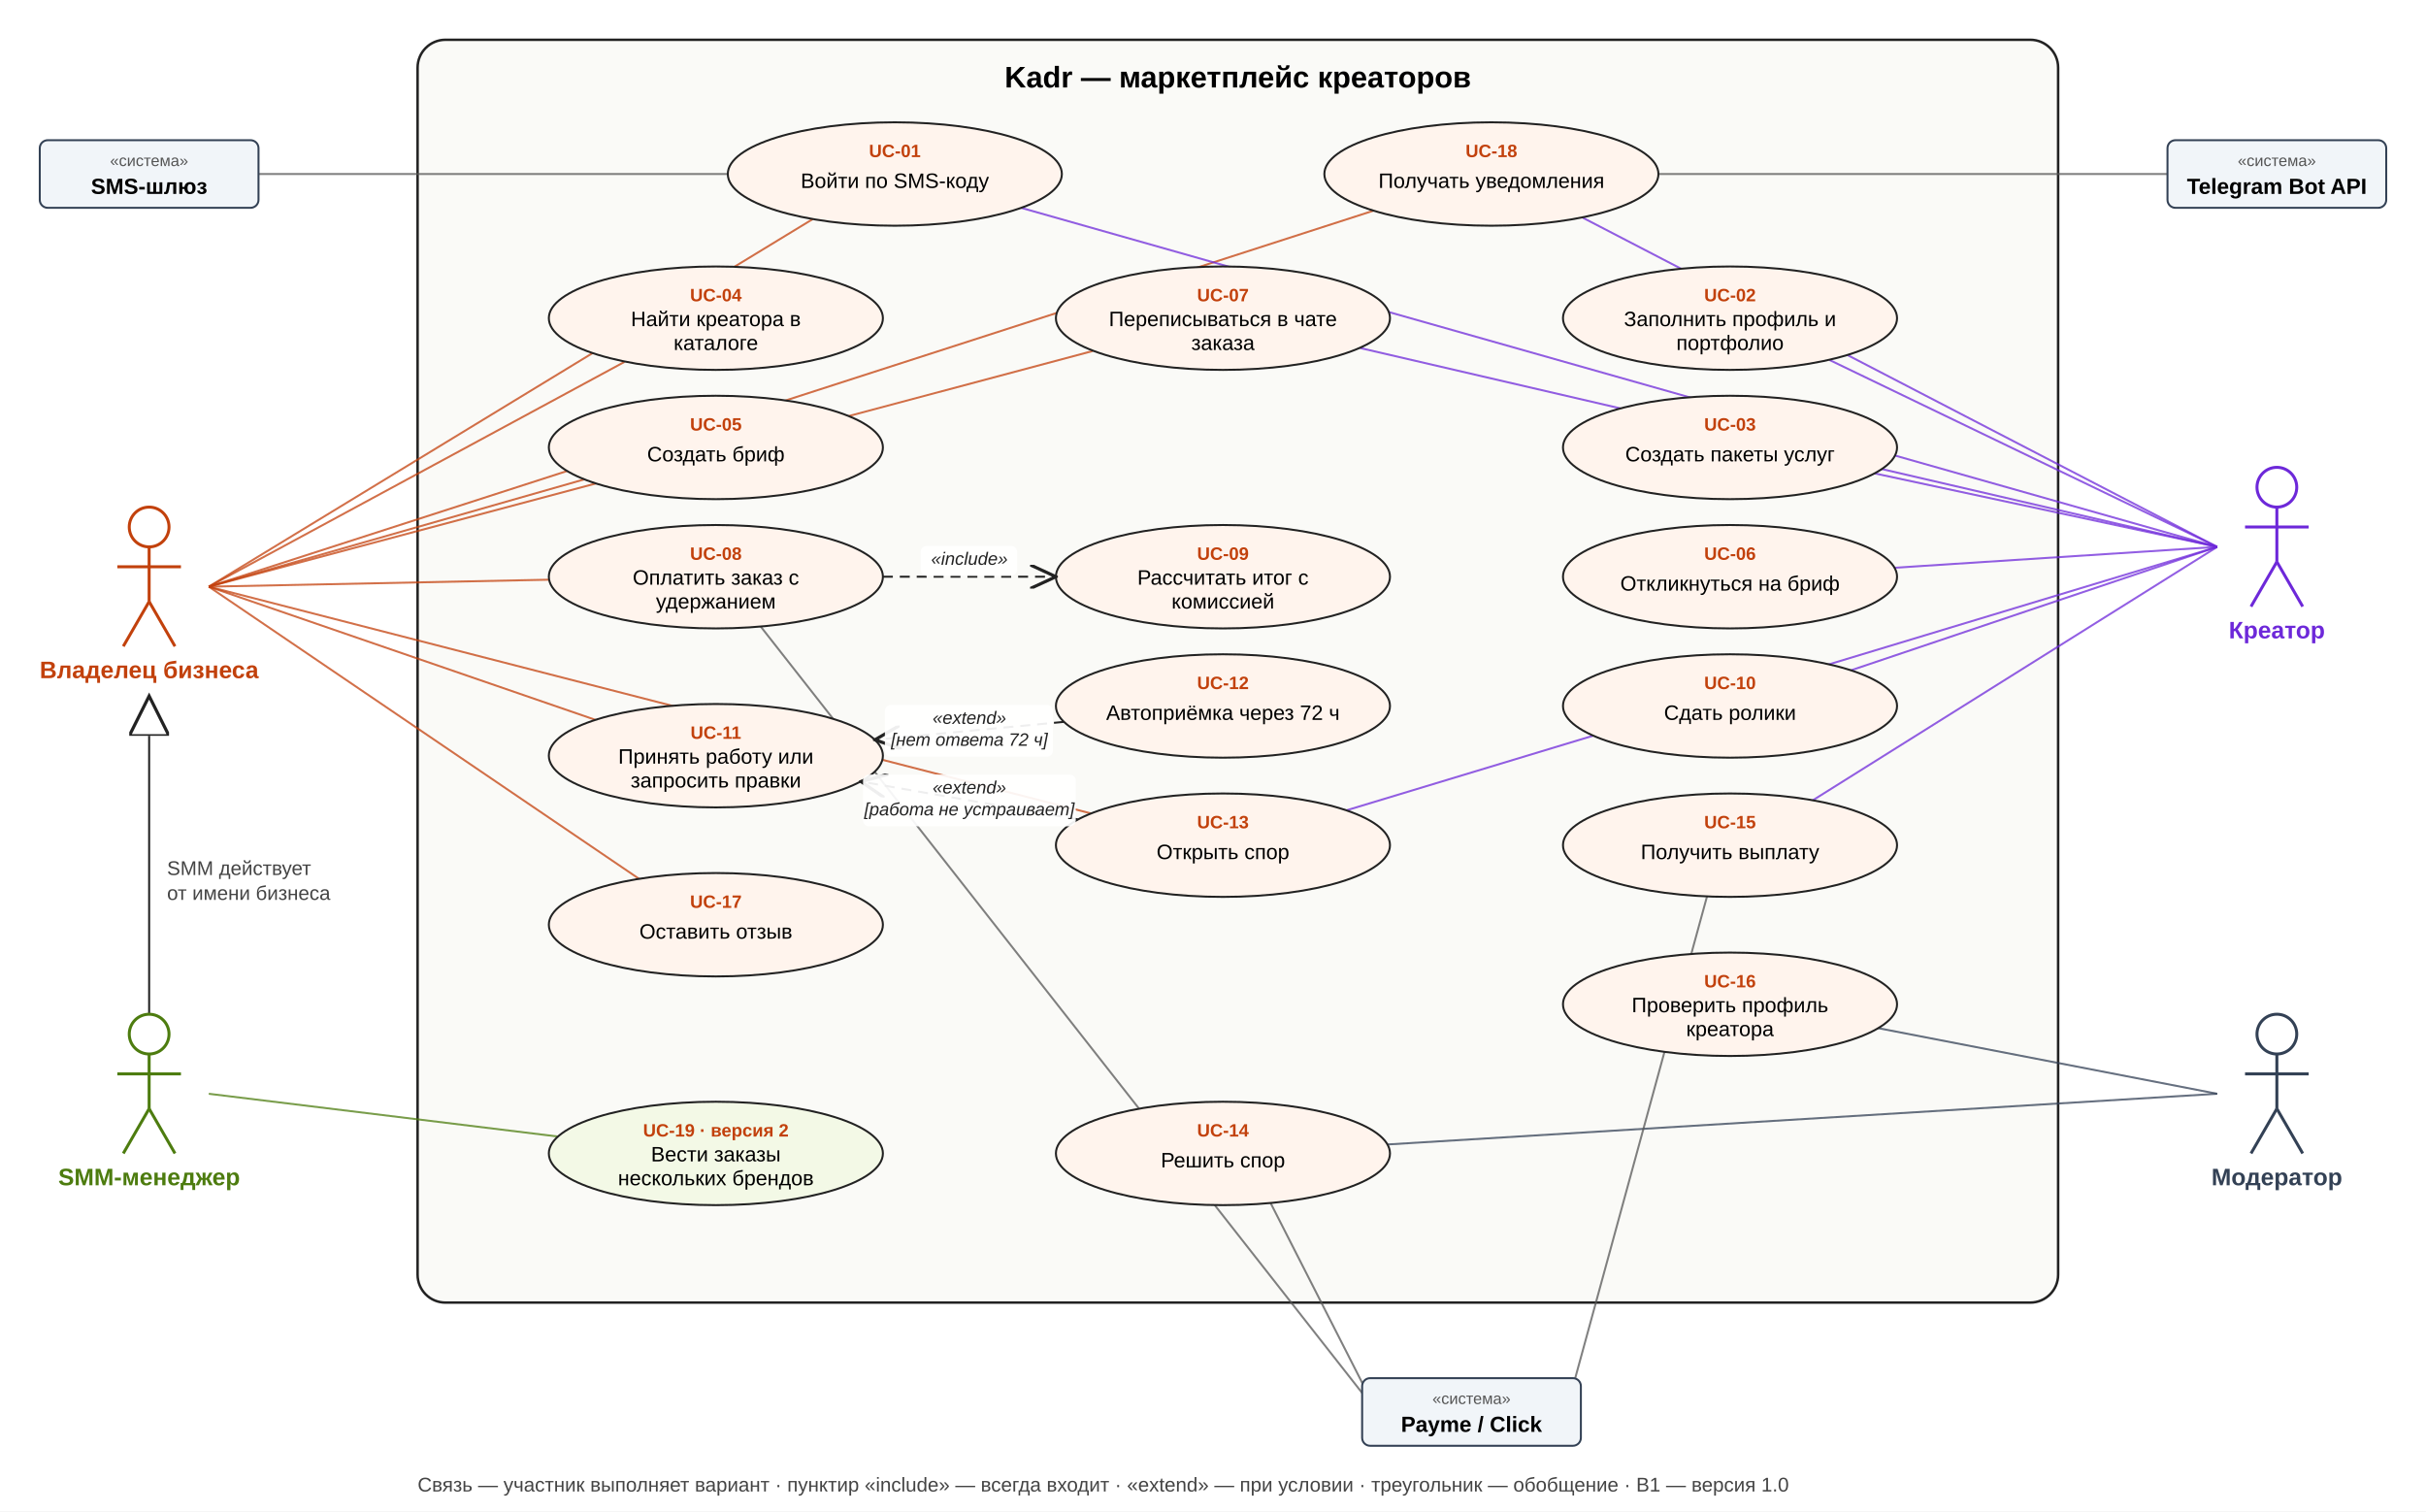
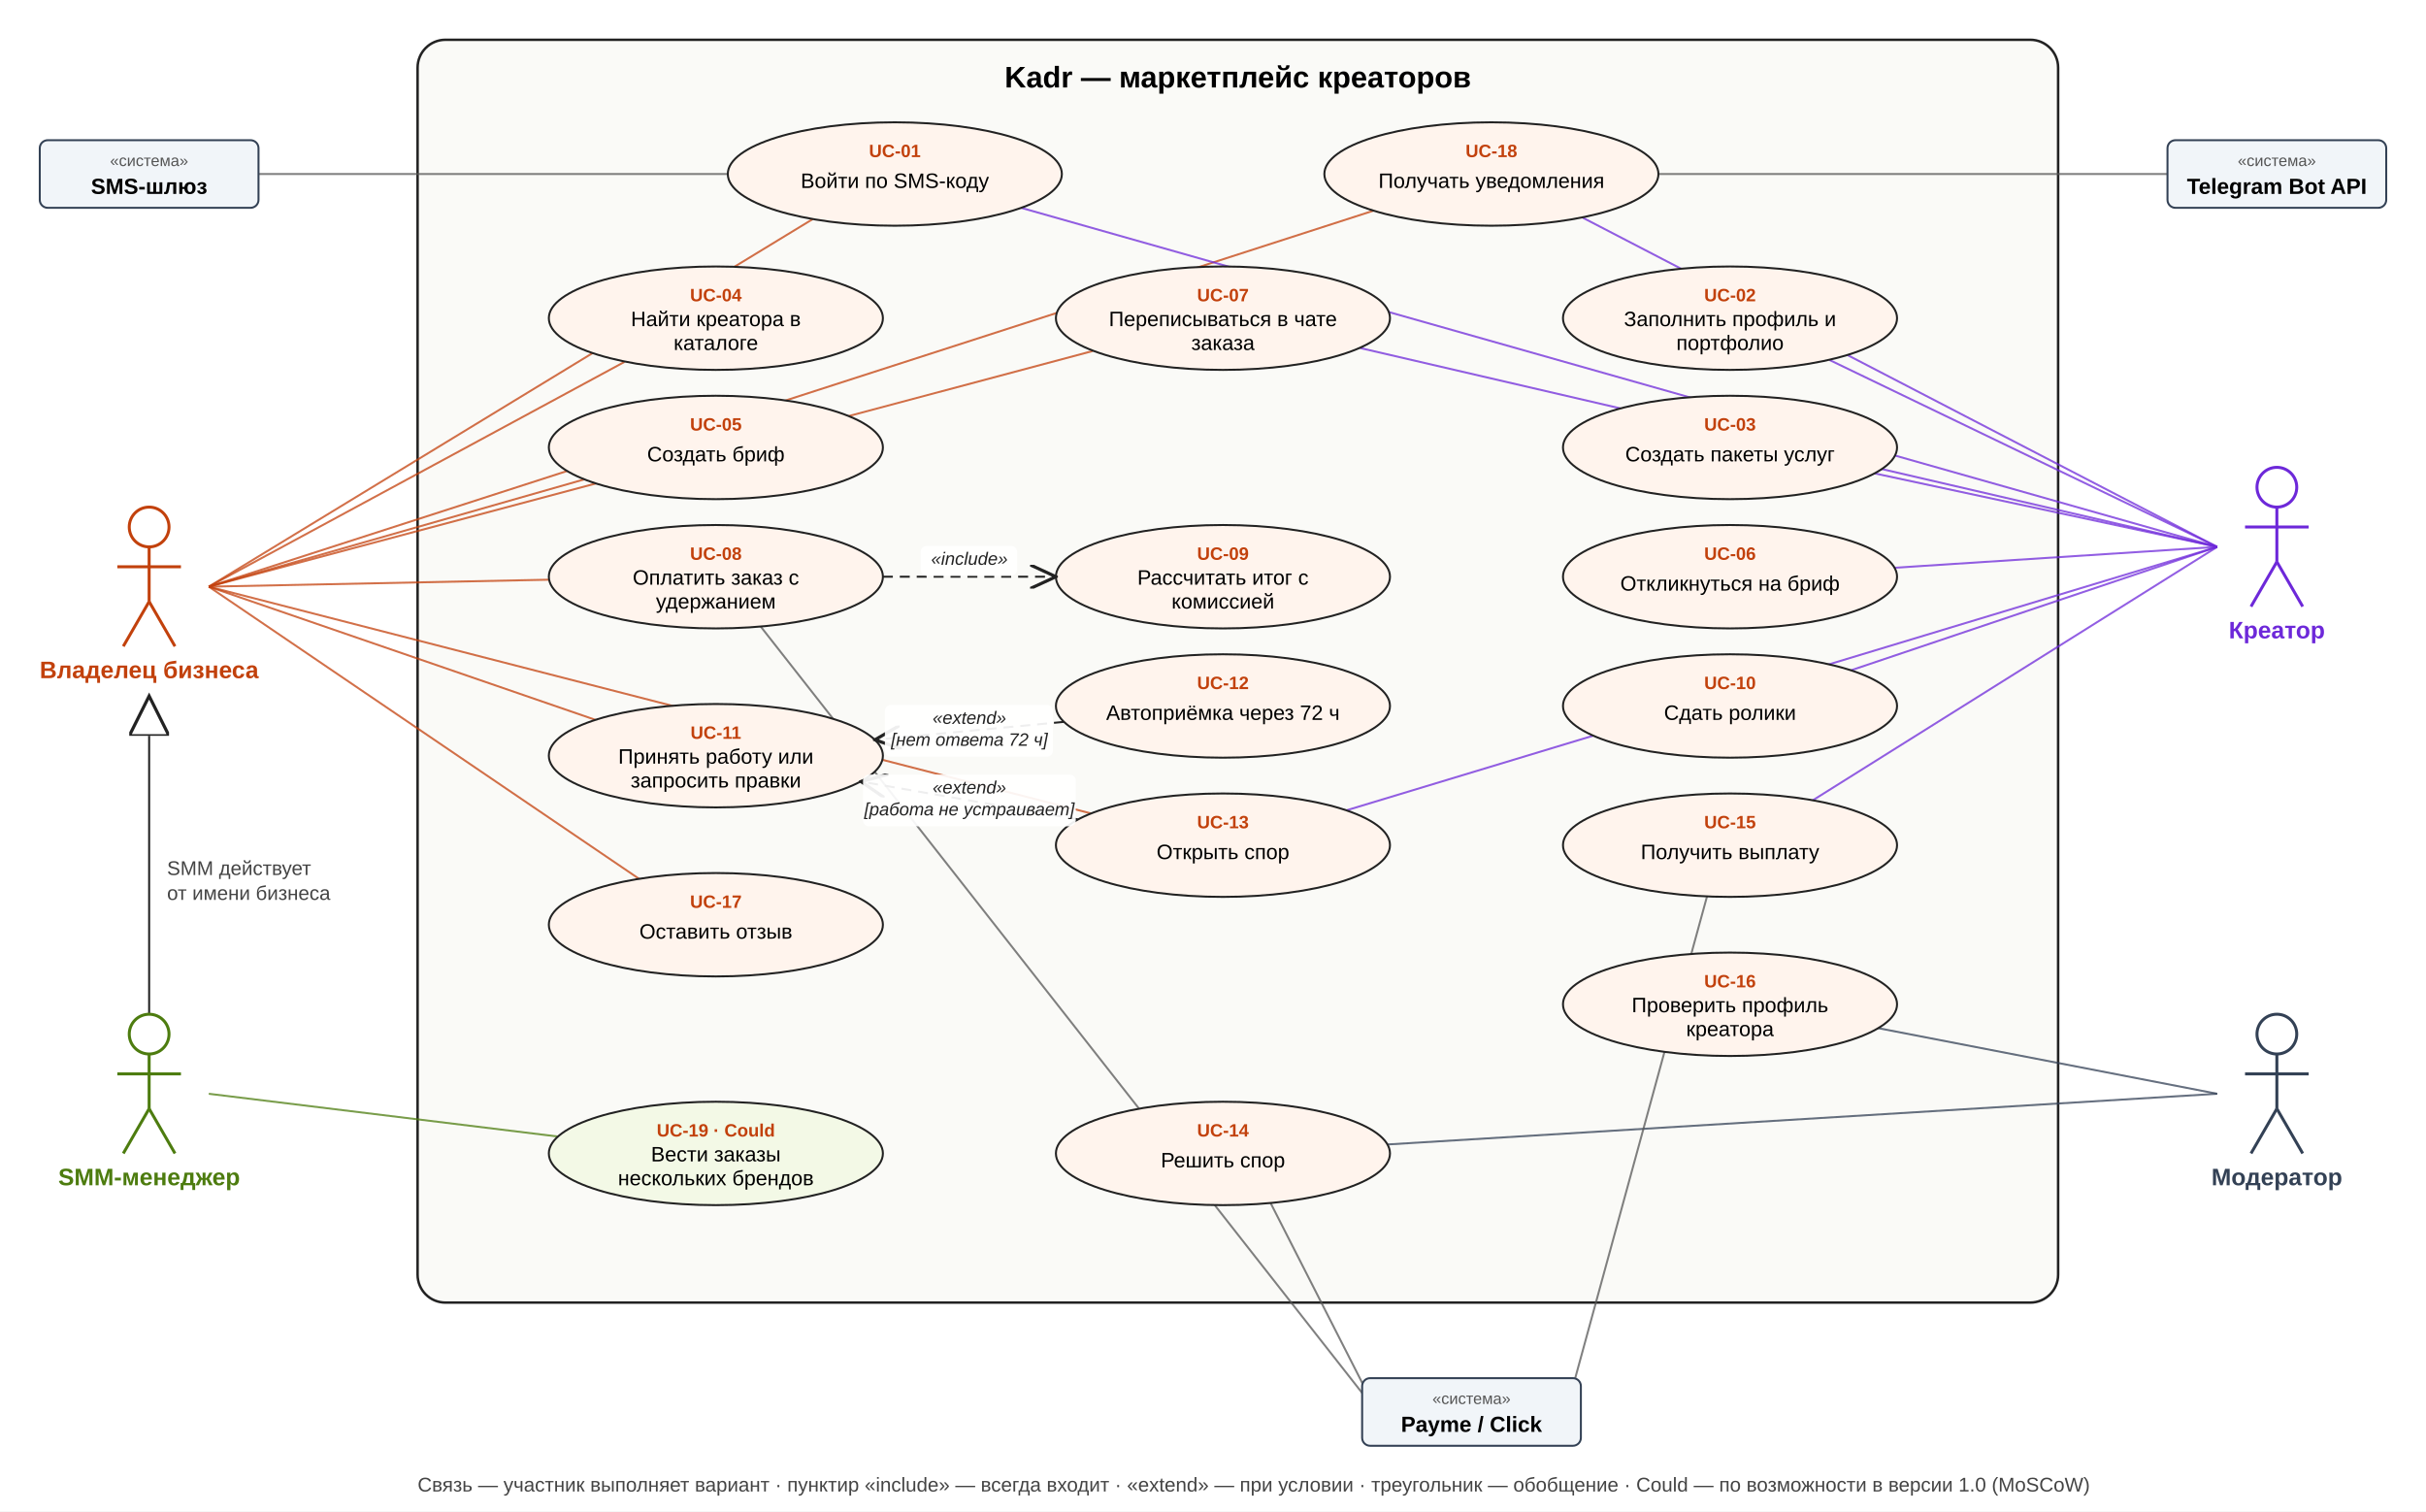
<svg xmlns="http://www.w3.org/2000/svg" width="2440" height="1520" viewBox="0 0 2440 1520" font-family="Arial">
  <defs>
    <marker id="open" markerWidth="14" markerHeight="12" refX="13" refY="6" orient="auto">
      <path d="M0,0 L13,6 L0,12" fill="none" stroke="#222" stroke-width="1.6" />
    </marker>
    <marker id="tri" markerWidth="22" markerHeight="20" refX="20" refY="10" orient="auto">
      <path d="M0,0 L20,10 L0,20 Z" fill="#fff" stroke="#222" stroke-width="1.6" />
    </marker>
  </defs>
  <rect width="2440" height="1520" fill="#fff" />
  <rect x="420" y="40" width="1650" height="1270" rx="28" fill="#FAFAF7" stroke="#222" stroke-width="2.5" />
  <text x="1245" y="88" text-anchor="middle" font-size="30" font-weight="bold">Kadr — маркетплейс креаторов</text>
  <line x1="210" y1="590" x2="818" y2="220" stroke="#C2410C" stroke-width="2" stroke-opacity="0.75" />
  <line x1="210" y1="590" x2="1381" y2="212" stroke="#C2410C" stroke-width="2" stroke-opacity="0.75" />
  <line x1="210" y1="590" x2="628" y2="364" stroke="#C2410C" stroke-width="2" stroke-opacity="0.75" />
  <line x1="210" y1="590" x2="588" y2="482" stroke="#C2410C" stroke-width="2" stroke-opacity="0.75" />
  <line x1="210" y1="590" x2="552" y2="583" stroke="#C2410C" stroke-width="2" stroke-opacity="0.75" />
  <line x1="210" y1="590" x2="599" y2="724" stroke="#C2410C" stroke-width="2" stroke-opacity="0.75" />
  <line x1="210" y1="590" x2="643" y2="884" stroke="#C2410C" stroke-width="2" stroke-opacity="0.75" />
  <line x1="210" y1="590" x2="1099" y2="353" stroke="#C2410C" stroke-width="2" stroke-opacity="0.75" />
  <line x1="210" y1="590" x2="1097" y2="818" stroke="#C2410C" stroke-width="2" stroke-opacity="0.75" />
  <line x1="210" y1="1100" x2="561" y2="1143" stroke="#4D7C0F" stroke-width="2" stroke-opacity="0.75" />
  <line x1="2230" y1="550" x2="1027" y2="209" stroke="#6D28D9" stroke-width="2" stroke-opacity="0.75" />
  <line x1="2230" y1="550" x2="1592" y2="219" stroke="#6D28D9" stroke-width="2" stroke-opacity="0.75" />
  <line x1="2230" y1="550" x2="1840" y2="362" stroke="#6D28D9" stroke-width="2" stroke-opacity="0.75" />
  <line x1="2230" y1="550" x2="1885" y2="476" stroke="#6D28D9" stroke-width="2" stroke-opacity="0.75" />
  <line x1="2230" y1="550" x2="1905" y2="571" stroke="#6D28D9" stroke-width="2" stroke-opacity="0.75" />
  <line x1="2230" y1="550" x2="1862" y2="674" stroke="#6D28D9" stroke-width="2" stroke-opacity="0.75" />
  <line x1="2230" y1="550" x2="1823" y2="805" stroke="#6D28D9" stroke-width="2" stroke-opacity="0.75" />
  <line x1="2230" y1="550" x2="1368" y2="350" stroke="#6D28D9" stroke-width="2" stroke-opacity="0.75" />
  <line x1="2230" y1="550" x2="1354" y2="815" stroke="#6D28D9" stroke-width="2" stroke-opacity="0.75" />
  <line x1="2230" y1="1100" x2="1395" y2="1151" stroke="#334155" stroke-width="2" stroke-opacity="0.75" />
  <line x1="2230" y1="1100" x2="1889" y2="1034" stroke="#334155" stroke-width="2" stroke-opacity="0.75" />
  <line x1="245" y1="175" x2="732" y2="175" stroke="#555" stroke-width="2" stroke-opacity="0.75" />
  <line x1="2195" y1="175" x2="1668" y2="175" stroke="#555" stroke-width="2" stroke-opacity="0.75" />
  <line x1="1385" y1="1420" x2="765" y2="630" stroke="#555" stroke-width="2" stroke-opacity="0.75" />
  <line x1="1385" y1="1420" x2="1278" y2="1210" stroke="#555" stroke-width="2" stroke-opacity="0.75" />
  <line x1="1575" y1="1420" x2="1717" y2="901" stroke="#555" stroke-width="2" stroke-opacity="0.75" />
  <line x1="150" y1="1040" x2="150" y2="700" stroke="#222" stroke-width="2" marker-end="url(#tri)" />
  <text x="168" y="880" font-size="20" fill="#444">SMM действует</text>
  <text x="168" y="905" font-size="20" fill="#444">от имени бизнеса</text>
  <ellipse cx="900" cy="175" rx="168" ry="52" fill="#FFF4ED" stroke="#222" stroke-width="2" />
  <text x="900" y="158" text-anchor="middle" font-size="18" font-weight="bold" fill="#C2410C">UC-01</text>
  <text x="900" y="189" text-anchor="middle" font-size="21">Войти по SMS-коду</text>
  <ellipse cx="1500" cy="175" rx="168" ry="52" fill="#FFF4ED" stroke="#222" stroke-width="2" />
  <text x="1500" y="158" text-anchor="middle" font-size="18" font-weight="bold" fill="#C2410C">UC-18</text>
  <text x="1500" y="189" text-anchor="middle" font-size="21">Получать уведомления</text>
  <ellipse cx="720" cy="320" rx="168" ry="52" fill="#FFF4ED" stroke="#222" stroke-width="2" />
  <text x="720" y="303" text-anchor="middle" font-size="18" font-weight="bold" fill="#C2410C">UC-04</text>
  <text x="720" y="328" text-anchor="middle" font-size="21">Найти креатора в</text>
  <text x="720" y="352" text-anchor="middle" font-size="21">каталоге</text>
  <ellipse cx="720" cy="450" rx="168" ry="52" fill="#FFF4ED" stroke="#222" stroke-width="2" />
  <text x="720" y="433" text-anchor="middle" font-size="18" font-weight="bold" fill="#C2410C">UC-05</text>
  <text x="720" y="464" text-anchor="middle" font-size="21">Создать бриф</text>
  <ellipse cx="720" cy="580" rx="168" ry="52" fill="#FFF4ED" stroke="#222" stroke-width="2" />
  <text x="720" y="563" text-anchor="middle" font-size="18" font-weight="bold" fill="#C2410C">UC-08</text>
  <text x="720" y="588" text-anchor="middle" font-size="21">Оплатить заказ с</text>
  <text x="720" y="612" text-anchor="middle" font-size="21">удержанием</text>
  <ellipse cx="720" cy="760" rx="168" ry="52" fill="#FFF4ED" stroke="#222" stroke-width="2" />
  <text x="720" y="743" text-anchor="middle" font-size="18" font-weight="bold" fill="#C2410C">UC-11</text>
  <text x="720" y="768" text-anchor="middle" font-size="21">Принять работу или</text>
  <text x="720" y="792" text-anchor="middle" font-size="21">запросить правки</text>
  <ellipse cx="720" cy="930" rx="168" ry="52" fill="#FFF4ED" stroke="#222" stroke-width="2" />
  <text x="720" y="913" text-anchor="middle" font-size="18" font-weight="bold" fill="#C2410C">UC-17</text>
  <text x="720" y="944" text-anchor="middle" font-size="21">Оставить отзыв</text>
  <ellipse cx="720" cy="1160" rx="168" ry="52" fill="#F3F9E6" stroke="#222" stroke-width="2" />
-   <text x="720" y="1143" text-anchor="middle" font-size="18" font-weight="bold" fill="#C2410C">UC-19 · версия 2</text>
+   <text x="720" y="1143" text-anchor="middle" font-size="18" font-weight="bold" fill="#C2410C">UC-19 · Could</text>
  <text x="720" y="1168" text-anchor="middle" font-size="21">Вести заказы</text>
  <text x="720" y="1192" text-anchor="middle" font-size="21">нескольких брендов</text>
  <ellipse cx="1230" cy="320" rx="168" ry="52" fill="#FFF4ED" stroke="#222" stroke-width="2" />
  <text x="1230" y="303" text-anchor="middle" font-size="18" font-weight="bold" fill="#C2410C">UC-07</text>
  <text x="1230" y="328" text-anchor="middle" font-size="21">Переписываться в чате</text>
  <text x="1230" y="352" text-anchor="middle" font-size="21">заказа</text>
  <ellipse cx="1230" cy="580" rx="168" ry="52" fill="#FFF4ED" stroke="#222" stroke-width="2" />
  <text x="1230" y="563" text-anchor="middle" font-size="18" font-weight="bold" fill="#C2410C">UC-09</text>
  <text x="1230" y="588" text-anchor="middle" font-size="21">Рассчитать итог с</text>
  <text x="1230" y="612" text-anchor="middle" font-size="21">комиссией</text>
  <ellipse cx="1230" cy="710" rx="168" ry="52" fill="#FFF4ED" stroke="#222" stroke-width="2" />
  <text x="1230" y="693" text-anchor="middle" font-size="18" font-weight="bold" fill="#C2410C">UC-12</text>
  <text x="1230" y="724" text-anchor="middle" font-size="21">Автоприёмка через 72 ч</text>
  <ellipse cx="1230" cy="850" rx="168" ry="52" fill="#FFF4ED" stroke="#222" stroke-width="2" />
  <text x="1230" y="833" text-anchor="middle" font-size="18" font-weight="bold" fill="#C2410C">UC-13</text>
  <text x="1230" y="864" text-anchor="middle" font-size="21">Открыть спор</text>
  <ellipse cx="1230" cy="1160" rx="168" ry="52" fill="#FFF4ED" stroke="#222" stroke-width="2" />
  <text x="1230" y="1143" text-anchor="middle" font-size="18" font-weight="bold" fill="#C2410C">UC-14</text>
  <text x="1230" y="1174" text-anchor="middle" font-size="21">Решить спор</text>
  <ellipse cx="1740" cy="320" rx="168" ry="52" fill="#FFF4ED" stroke="#222" stroke-width="2" />
  <text x="1740" y="303" text-anchor="middle" font-size="18" font-weight="bold" fill="#C2410C">UC-02</text>
  <text x="1740" y="328" text-anchor="middle" font-size="21">Заполнить профиль и</text>
  <text x="1740" y="352" text-anchor="middle" font-size="21">портфолио</text>
  <ellipse cx="1740" cy="450" rx="168" ry="52" fill="#FFF4ED" stroke="#222" stroke-width="2" />
  <text x="1740" y="433" text-anchor="middle" font-size="18" font-weight="bold" fill="#C2410C">UC-03</text>
  <text x="1740" y="464" text-anchor="middle" font-size="21">Создать пакеты услуг</text>
  <ellipse cx="1740" cy="580" rx="168" ry="52" fill="#FFF4ED" stroke="#222" stroke-width="2" />
  <text x="1740" y="563" text-anchor="middle" font-size="18" font-weight="bold" fill="#C2410C">UC-06</text>
  <text x="1740" y="594" text-anchor="middle" font-size="21">Откликнуться на бриф</text>
  <ellipse cx="1740" cy="710" rx="168" ry="52" fill="#FFF4ED" stroke="#222" stroke-width="2" />
  <text x="1740" y="693" text-anchor="middle" font-size="18" font-weight="bold" fill="#C2410C">UC-10</text>
  <text x="1740" y="724" text-anchor="middle" font-size="21">Сдать ролики</text>
  <ellipse cx="1740" cy="850" rx="168" ry="52" fill="#FFF4ED" stroke="#222" stroke-width="2" />
  <text x="1740" y="833" text-anchor="middle" font-size="18" font-weight="bold" fill="#C2410C">UC-15</text>
  <text x="1740" y="864" text-anchor="middle" font-size="21">Получить выплату</text>
  <ellipse cx="1740" cy="1010" rx="168" ry="52" fill="#FFF4ED" stroke="#222" stroke-width="2" />
  <text x="1740" y="993" text-anchor="middle" font-size="18" font-weight="bold" fill="#C2410C">UC-16</text>
  <text x="1740" y="1018" text-anchor="middle" font-size="21">Проверить профиль</text>
  <text x="1740" y="1042" text-anchor="middle" font-size="21">креатора</text>
  <line x1="888" y1="580" x2="1062" y2="580" stroke="#222" stroke-width="2" stroke-dasharray="10 7" marker-end="url(#open)" />
  <rect x="926" y="549" width="97" height="30" rx="6" fill="#fff" fill-opacity="0.92" />
  <text x="975" y="568" font-size="18" font-style="italic" fill="#222" text-anchor="middle">«include»</text>
  <line x1="1070" y1="726" x2="880" y2="744" stroke="#222" stroke-width="2" stroke-dasharray="10 7" marker-end="url(#open)" />
  <rect x="890" y="709" width="169" height="52" rx="6" fill="#fff" fill-opacity="0.92" />
  <text x="975" y="728" font-size="18" font-style="italic" fill="#222" text-anchor="middle">«extend»</text>
  <text x="975" y="750" font-size="18" font-style="italic" fill="#222" text-anchor="middle">[нет ответа 72 ч]</text>
  <line x1="1084" y1="824" x2="866" y2="786" stroke="#222" stroke-width="2" stroke-dasharray="10 7" marker-end="url(#open)" />
  <rect x="868" y="779" width="214" height="52" rx="6" fill="#fff" fill-opacity="0.92" />
  <text x="975" y="798" font-size="18" font-style="italic" fill="#222" text-anchor="middle">«extend»</text>
  <text x="975" y="820" font-size="18" font-style="italic" fill="#222" text-anchor="middle">[работа не устраивает]</text>
  <circle cx="150" cy="530" r="20" fill="#fff" stroke="#C2410C" stroke-width="3" />
  <line x1="150" y1="550" x2="150" y2="605" stroke="#C2410C" stroke-width="3" />
  <line x1="118" y1="570" x2="182" y2="570" stroke="#C2410C" stroke-width="3" />
  <line x1="150" y1="605" x2="124" y2="650" stroke="#C2410C" stroke-width="3" />
  <line x1="150" y1="605" x2="176" y2="650" stroke="#C2410C" stroke-width="3" />
  <text x="150" y="682" text-anchor="middle" font-size="24" font-weight="bold" fill="#C2410C">Владелец бизнеса</text>
  <circle cx="150" cy="1040" r="20" fill="#fff" stroke="#4D7C0F" stroke-width="3" />
  <line x1="150" y1="1060" x2="150" y2="1115" stroke="#4D7C0F" stroke-width="3" />
  <line x1="118" y1="1080" x2="182" y2="1080" stroke="#4D7C0F" stroke-width="3" />
  <line x1="150" y1="1115" x2="124" y2="1160" stroke="#4D7C0F" stroke-width="3" />
  <line x1="150" y1="1115" x2="176" y2="1160" stroke="#4D7C0F" stroke-width="3" />
  <text x="150" y="1192" text-anchor="middle" font-size="24" font-weight="bold" fill="#4D7C0F">SMM-менеджер</text>
  <circle cx="2290" cy="490" r="20" fill="#fff" stroke="#6D28D9" stroke-width="3" />
  <line x1="2290" y1="510" x2="2290" y2="565" stroke="#6D28D9" stroke-width="3" />
  <line x1="2258" y1="530" x2="2322" y2="530" stroke="#6D28D9" stroke-width="3" />
  <line x1="2290" y1="565" x2="2264" y2="610" stroke="#6D28D9" stroke-width="3" />
  <line x1="2290" y1="565" x2="2316" y2="610" stroke="#6D28D9" stroke-width="3" />
  <text x="2290" y="642" text-anchor="middle" font-size="24" font-weight="bold" fill="#6D28D9">Креатор</text>
  <circle cx="2290" cy="1040" r="20" fill="#fff" stroke="#334155" stroke-width="3" />
  <line x1="2290" y1="1060" x2="2290" y2="1115" stroke="#334155" stroke-width="3" />
  <line x1="2258" y1="1080" x2="2322" y2="1080" stroke="#334155" stroke-width="3" />
  <line x1="2290" y1="1115" x2="2264" y2="1160" stroke="#334155" stroke-width="3" />
  <line x1="2290" y1="1115" x2="2316" y2="1160" stroke="#334155" stroke-width="3" />
  <text x="2290" y="1192" text-anchor="middle" font-size="24" font-weight="bold" fill="#334155">Модератор</text>
  <rect x="40" y="141" width="220" height="68" rx="8" fill="#F1F5F9" stroke="#334155" stroke-width="2" />
  <text x="150" y="167" text-anchor="middle" font-size="16" fill="#555">«система»</text>
  <text x="150" y="195" text-anchor="middle" font-size="22" font-weight="bold">SMS-шлюз</text>
  <rect x="2180" y="141" width="220" height="68" rx="8" fill="#F1F5F9" stroke="#334155" stroke-width="2" />
  <text x="2290" y="167" text-anchor="middle" font-size="16" fill="#555">«система»</text>
  <text x="2290" y="195" text-anchor="middle" font-size="22" font-weight="bold">Telegram Bot API</text>
  <rect x="1370" y="1386" width="220" height="68" rx="8" fill="#F1F5F9" stroke="#334155" stroke-width="2" />
  <text x="1480" y="1412" text-anchor="middle" font-size="16" fill="#555">«система»</text>
  <text x="1480" y="1440" text-anchor="middle" font-size="22" font-weight="bold">Payme / Click</text>
-   <text x="420" y="1500" font-size="20" fill="#444">Связь — участник выполняет вариант · пунктир «include» — всегда входит · «extend» — при условии · треугольник — обобщение · В1 — версия 1.0</text>
+   <text x="420" y="1500" font-size="20" fill="#444">Связь — участник выполняет вариант · пунктир «include» — всегда входит · «extend» — при условии · треугольник — обобщение · Could — по возможности в версии 1.0 (MoSCoW)</text>
</svg>
